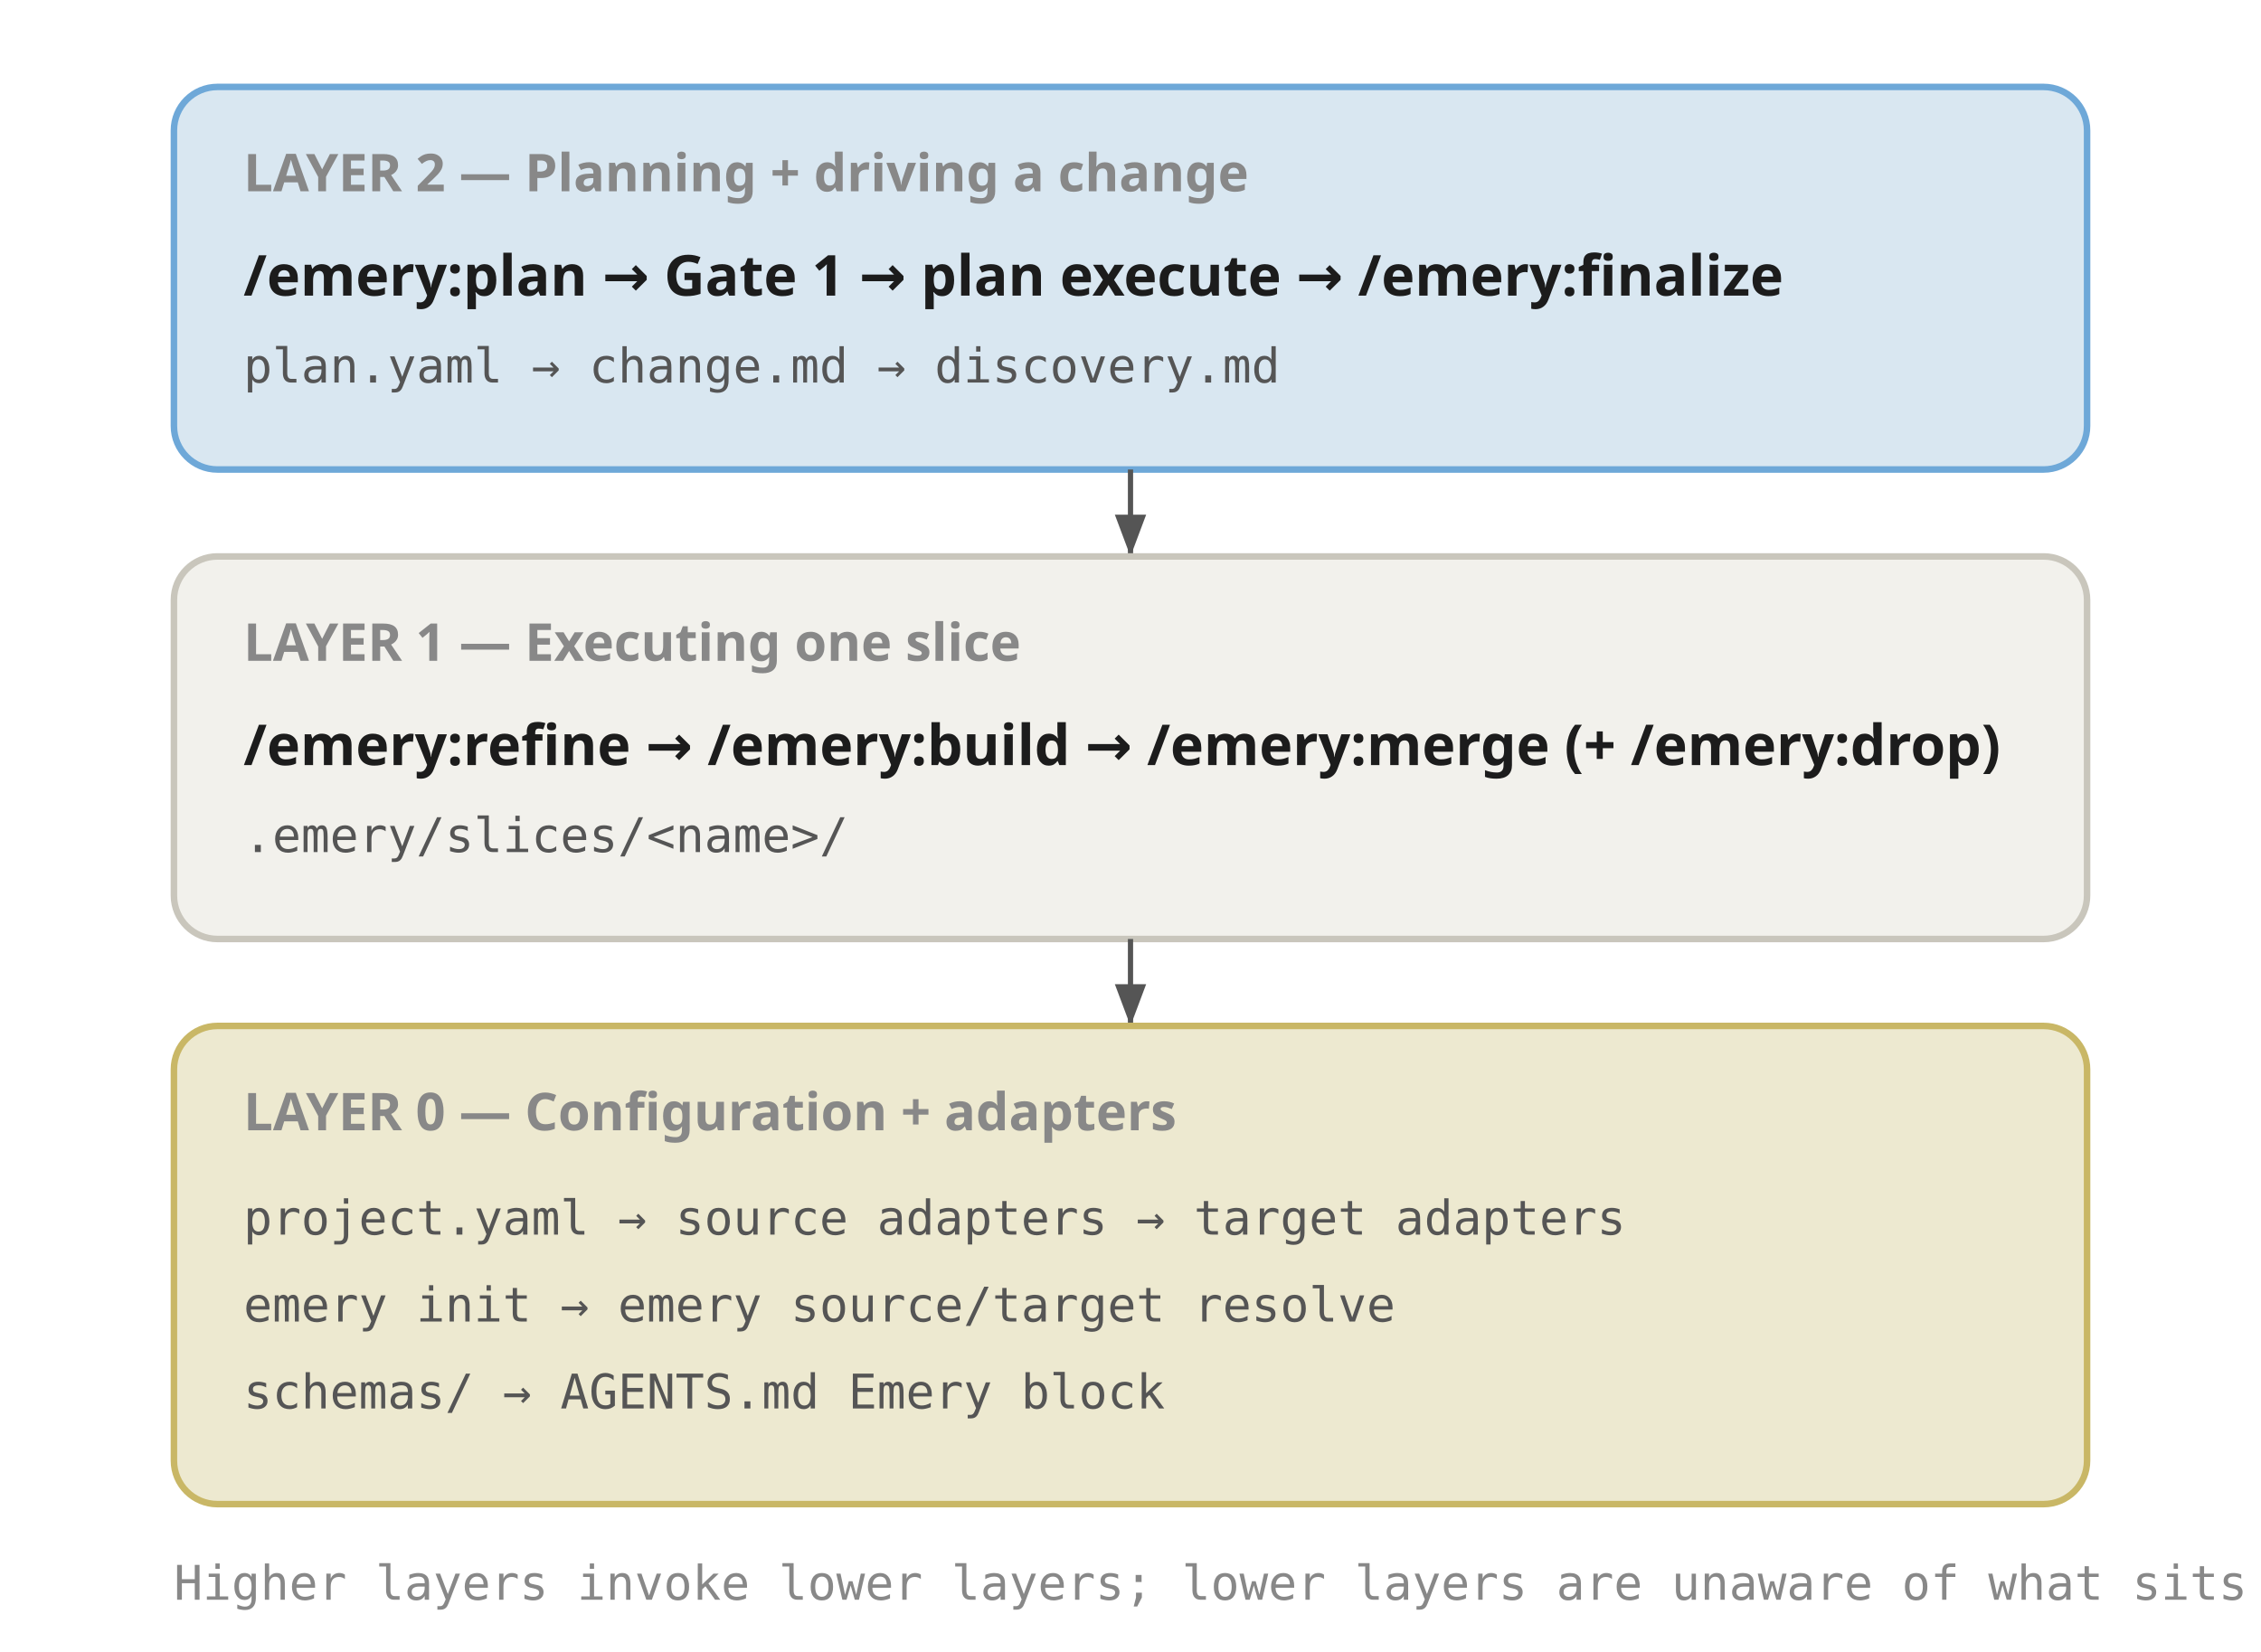
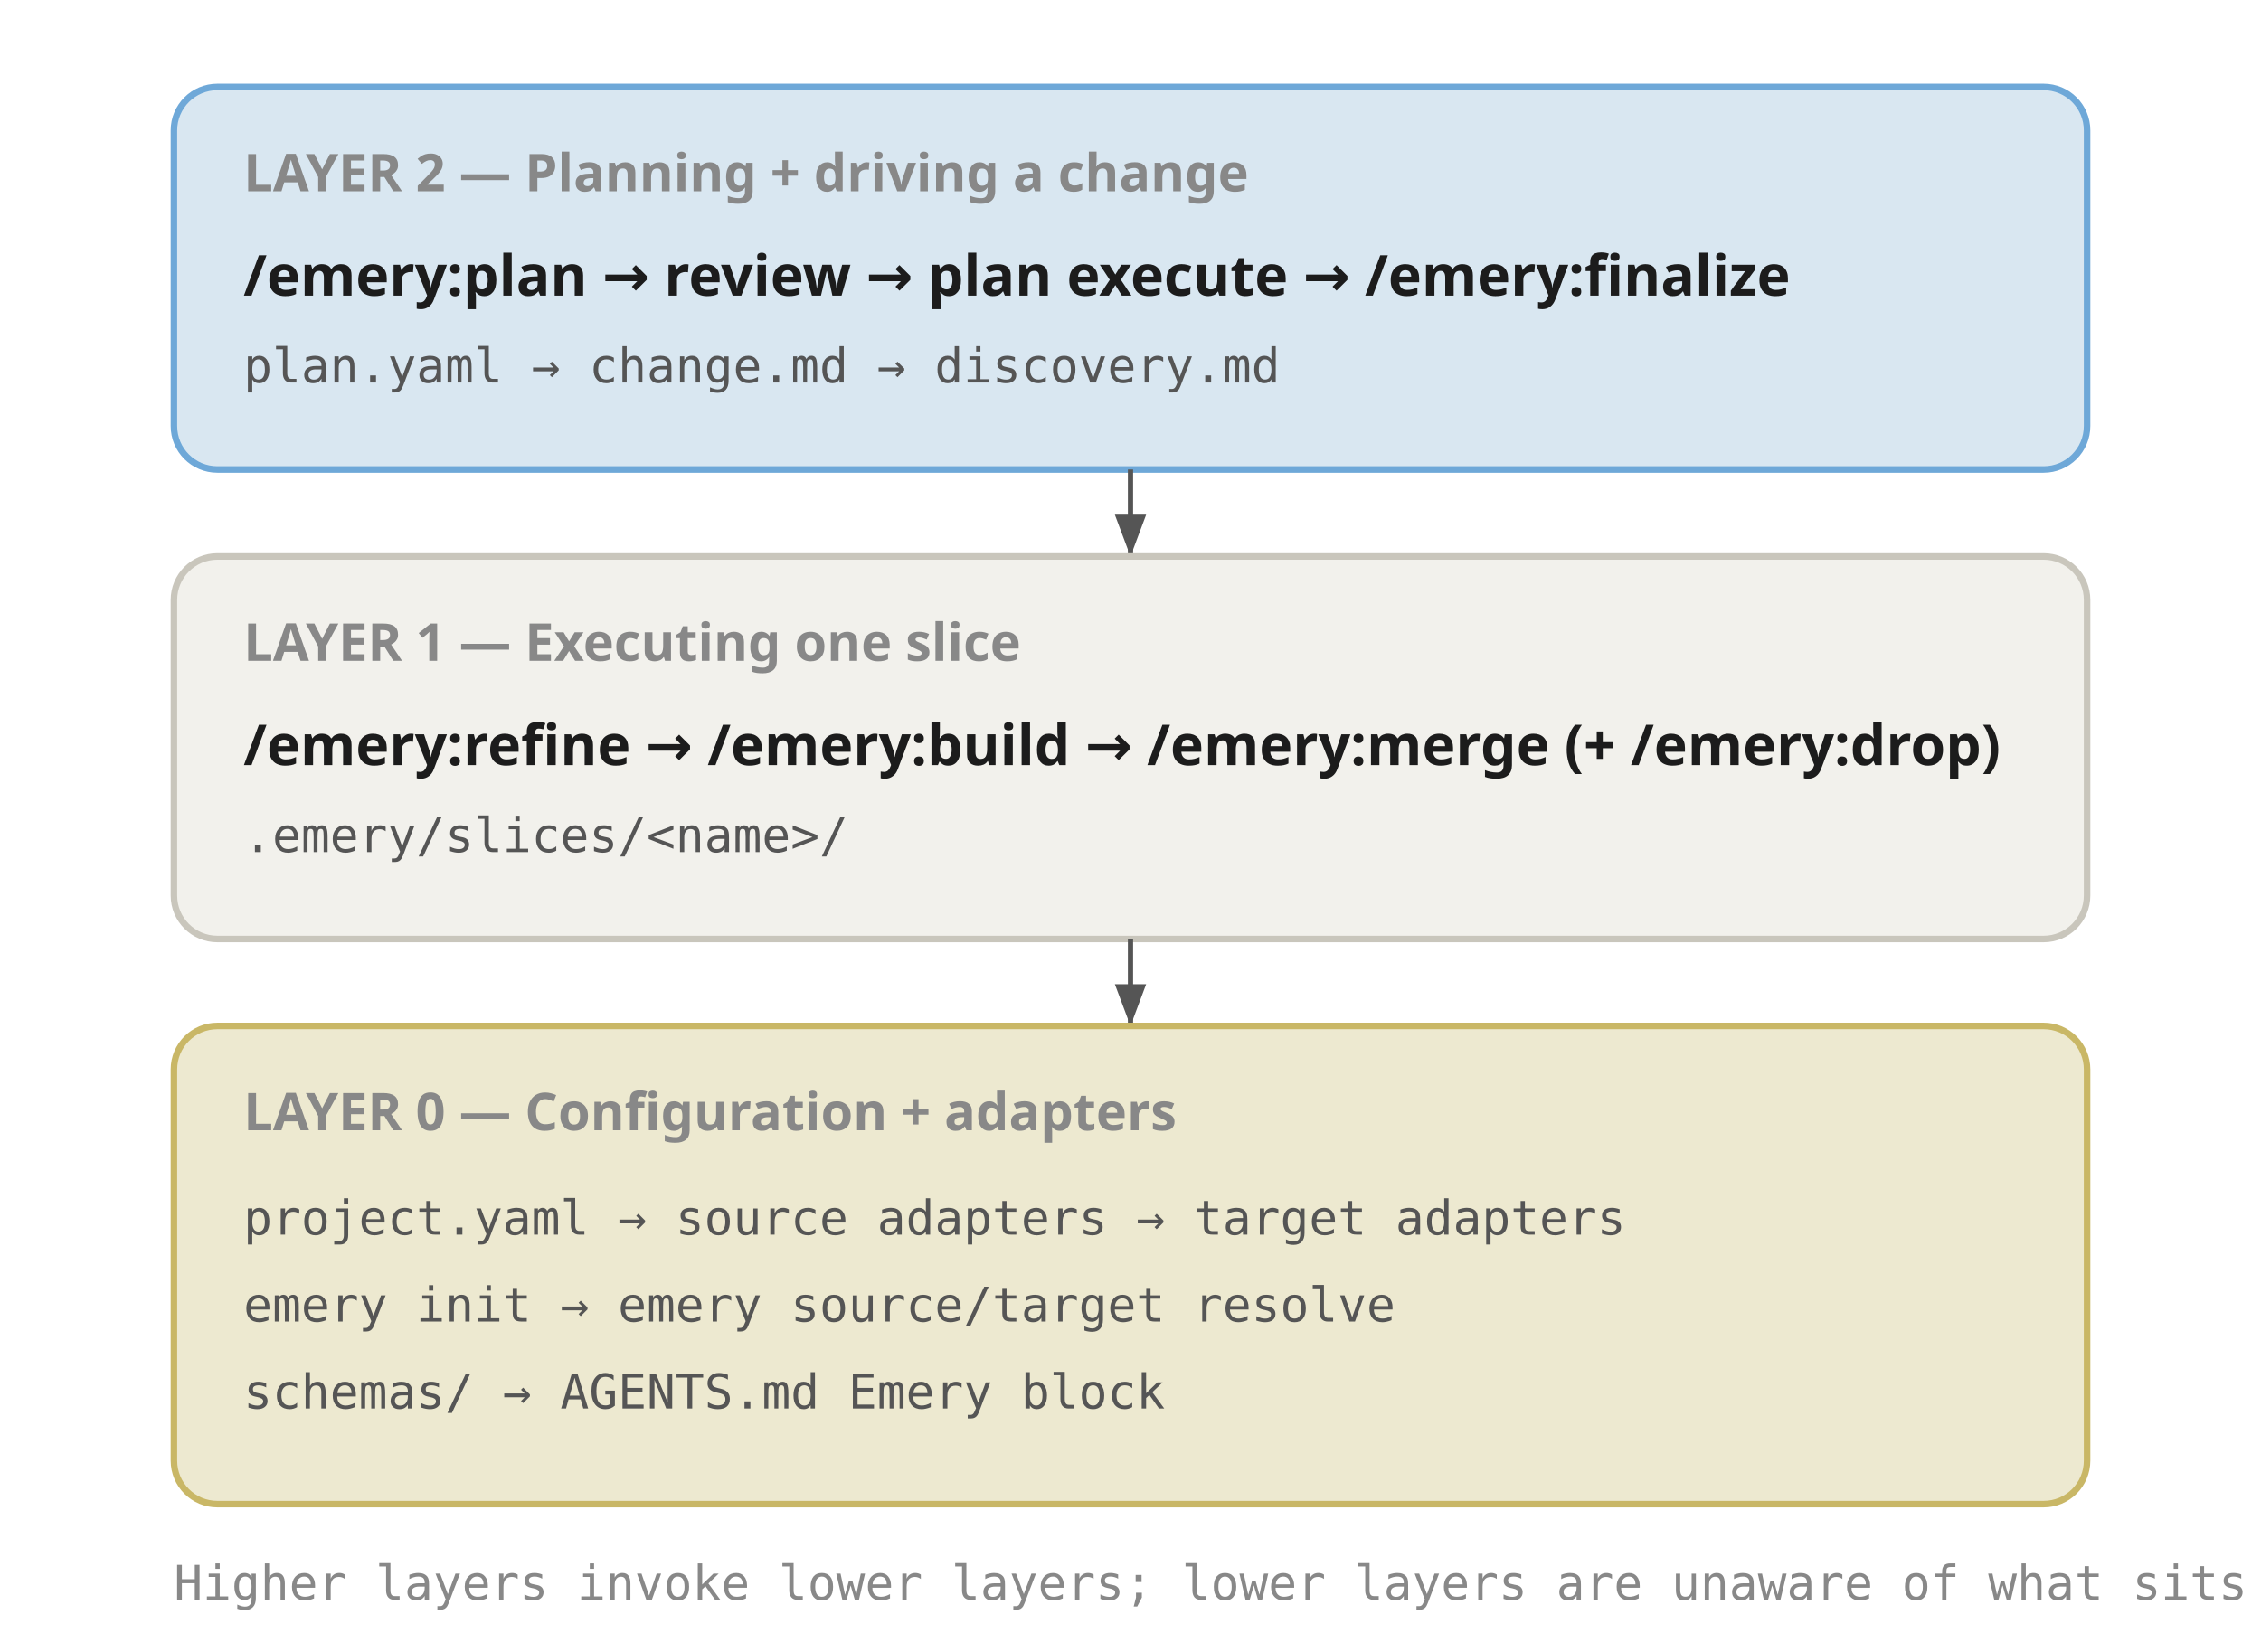
<svg xmlns="http://www.w3.org/2000/svg" viewBox="0 0 520 380" role="img" aria-label="Emery three-layer stack from configuration through slice execution to change planning">
  <defs>
    <marker id="arr" markerWidth="10" markerHeight="10" refX="8" refY="3" orient="auto">
      <path d="M0,0 L0,6 L8,3 z" fill="#555" />
    </marker>
  </defs>
  <rect x="40" y="20" width="440" height="88" rx="10" fill="#d9e7f1" stroke="#6ea8d8" stroke-width="1.5" />
  <text x="56" y="44" font-family="ui-sans-serif, system-ui, sans-serif" font-size="12" font-weight="600" fill="#888">LAYER 2 — Planning + driving a change</text>
-   <text x="56" y="68" font-family="ui-sans-serif, system-ui, sans-serif" font-size="13" font-weight="600" fill="#1c1c1c">/emery:plan → Gate 1 → plan execute → /emery:finalize</text>
+   <text x="56" y="68" font-family="ui-sans-serif, system-ui, sans-serif" font-size="13" font-weight="600" fill="#1c1c1c">/emery:plan → review → plan execute → /emery:finalize</text>
  <text x="56" y="88" font-family="ui-monospace, monospace" font-size="11" fill="#555">plan.yaml → change.md → discovery.md</text>
  <path d="M260 108 L260 128" stroke="#555" stroke-width="1.2" fill="none" marker-end="url(#arr)" />
  <rect x="40" y="128" width="440" height="88" rx="10" fill="#f2f1ec" stroke="#c9c6bc" stroke-width="1.5" />
  <text x="56" y="152" font-family="ui-sans-serif, system-ui, sans-serif" font-size="12" font-weight="600" fill="#888">LAYER 1 — Executing one slice</text>
  <text x="56" y="176" font-family="ui-sans-serif, system-ui, sans-serif" font-size="13" font-weight="600" fill="#1c1c1c">/emery:refine → /emery:build → /emery:merge (+ /emery:drop)</text>
  <text x="56" y="196" font-family="ui-monospace, monospace" font-size="11" fill="#555">.emery/slices/&lt;name&gt;/</text>
  <path d="M260 216 L260 236" stroke="#555" stroke-width="1.2" fill="none" marker-end="url(#arr)" />
  <rect x="40" y="236" width="440" height="110" rx="10" fill="#ede9d0" stroke="#c9b766" stroke-width="1.5" />
  <text x="56" y="260" font-family="ui-sans-serif, system-ui, sans-serif" font-size="12" font-weight="600" fill="#888">LAYER 0 — Configuration + adapters</text>
  <text x="56" y="284" font-family="ui-monospace, monospace" font-size="11" fill="#555">project.yaml → source adapters → target adapters</text>
  <text x="56" y="304" font-family="ui-monospace, monospace" font-size="11" fill="#555">emery init → emery source/target resolve</text>
  <text x="56" y="324" font-family="ui-monospace, monospace" font-size="11" fill="#555">schemas/ → AGENTS.md Emery block</text>
  <text x="40" y="368" font-family="ui-monospace, monospace" font-size="11" fill="#888">Higher layers invoke lower layers; lower layers are unaware of what sits above.</text>
</svg>
